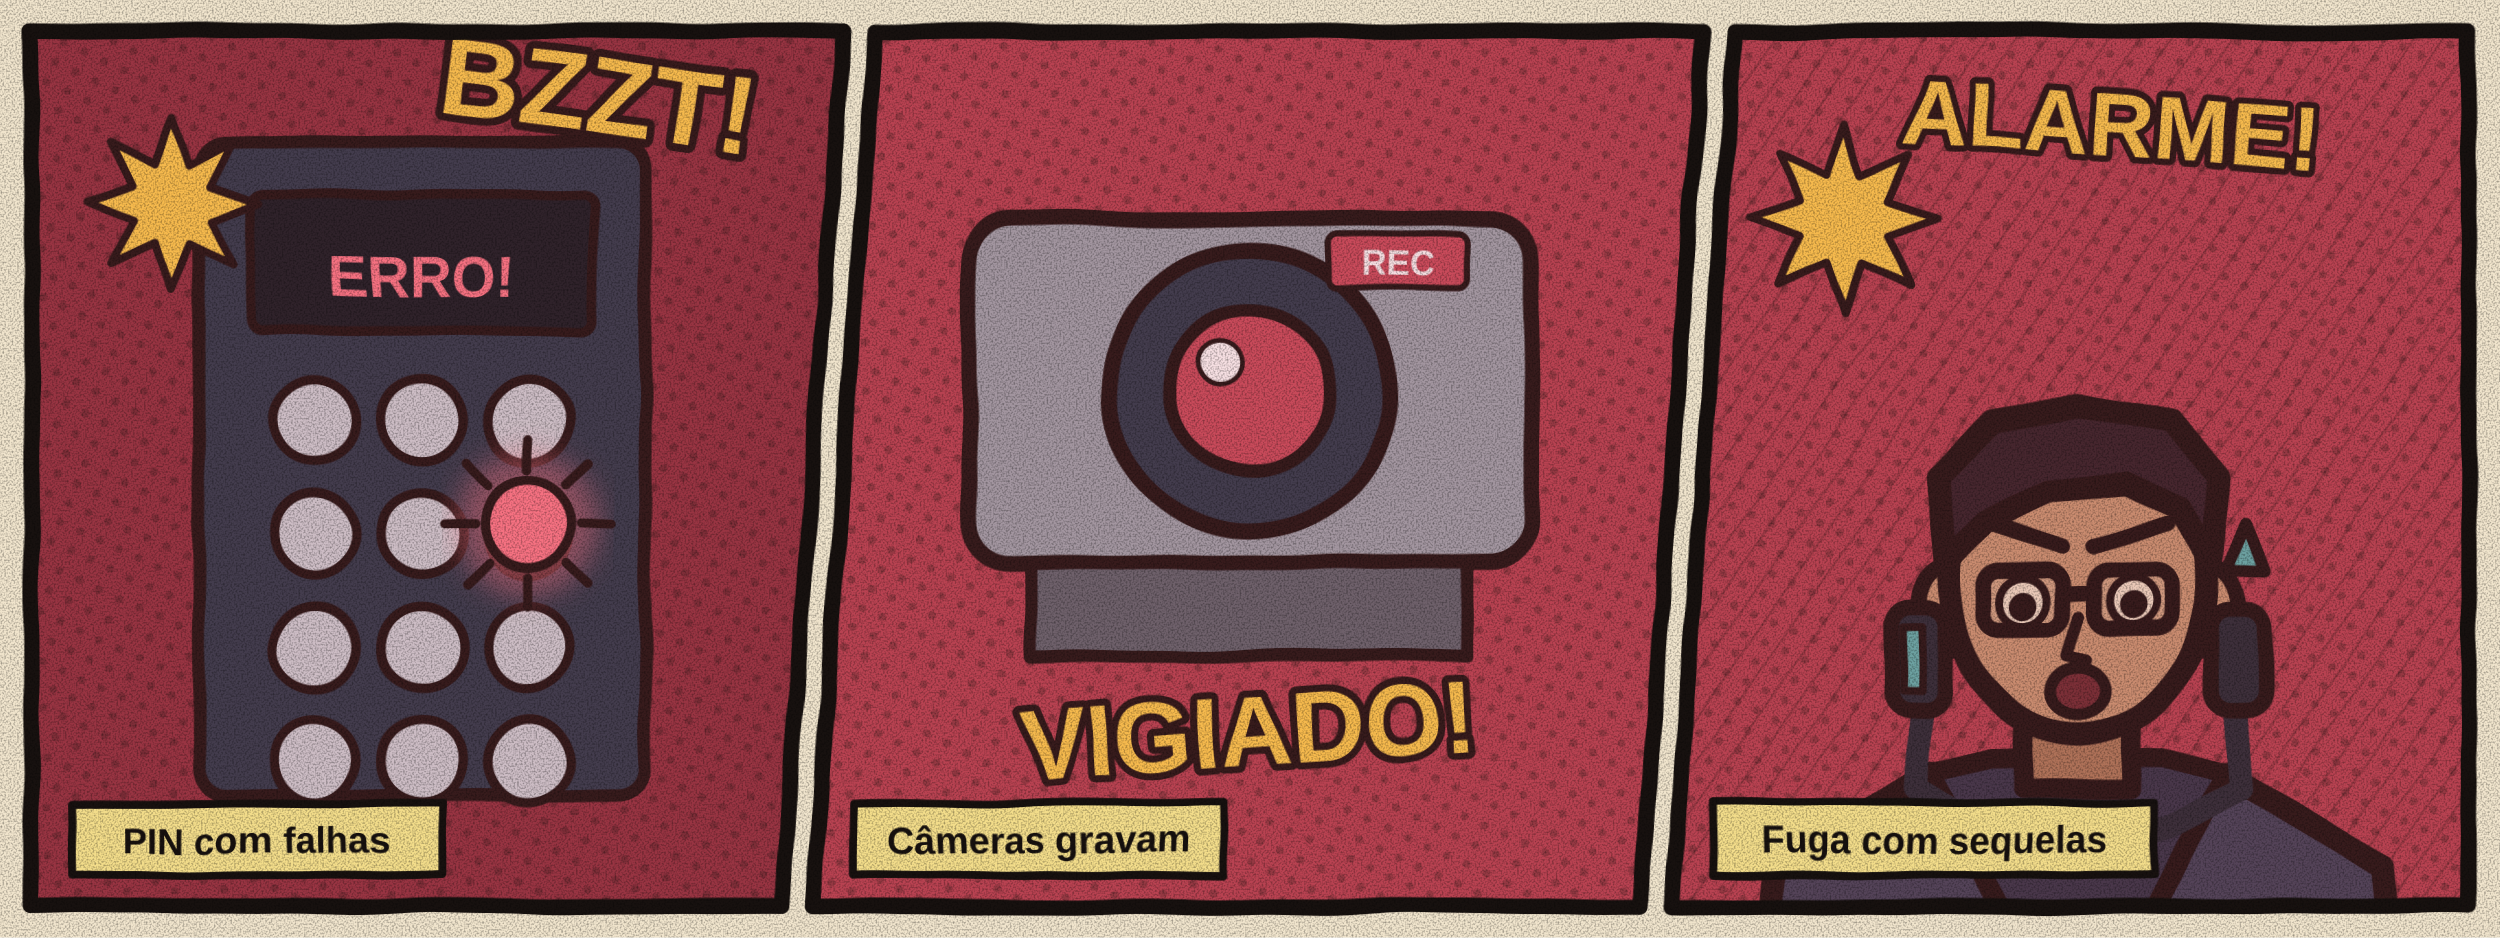
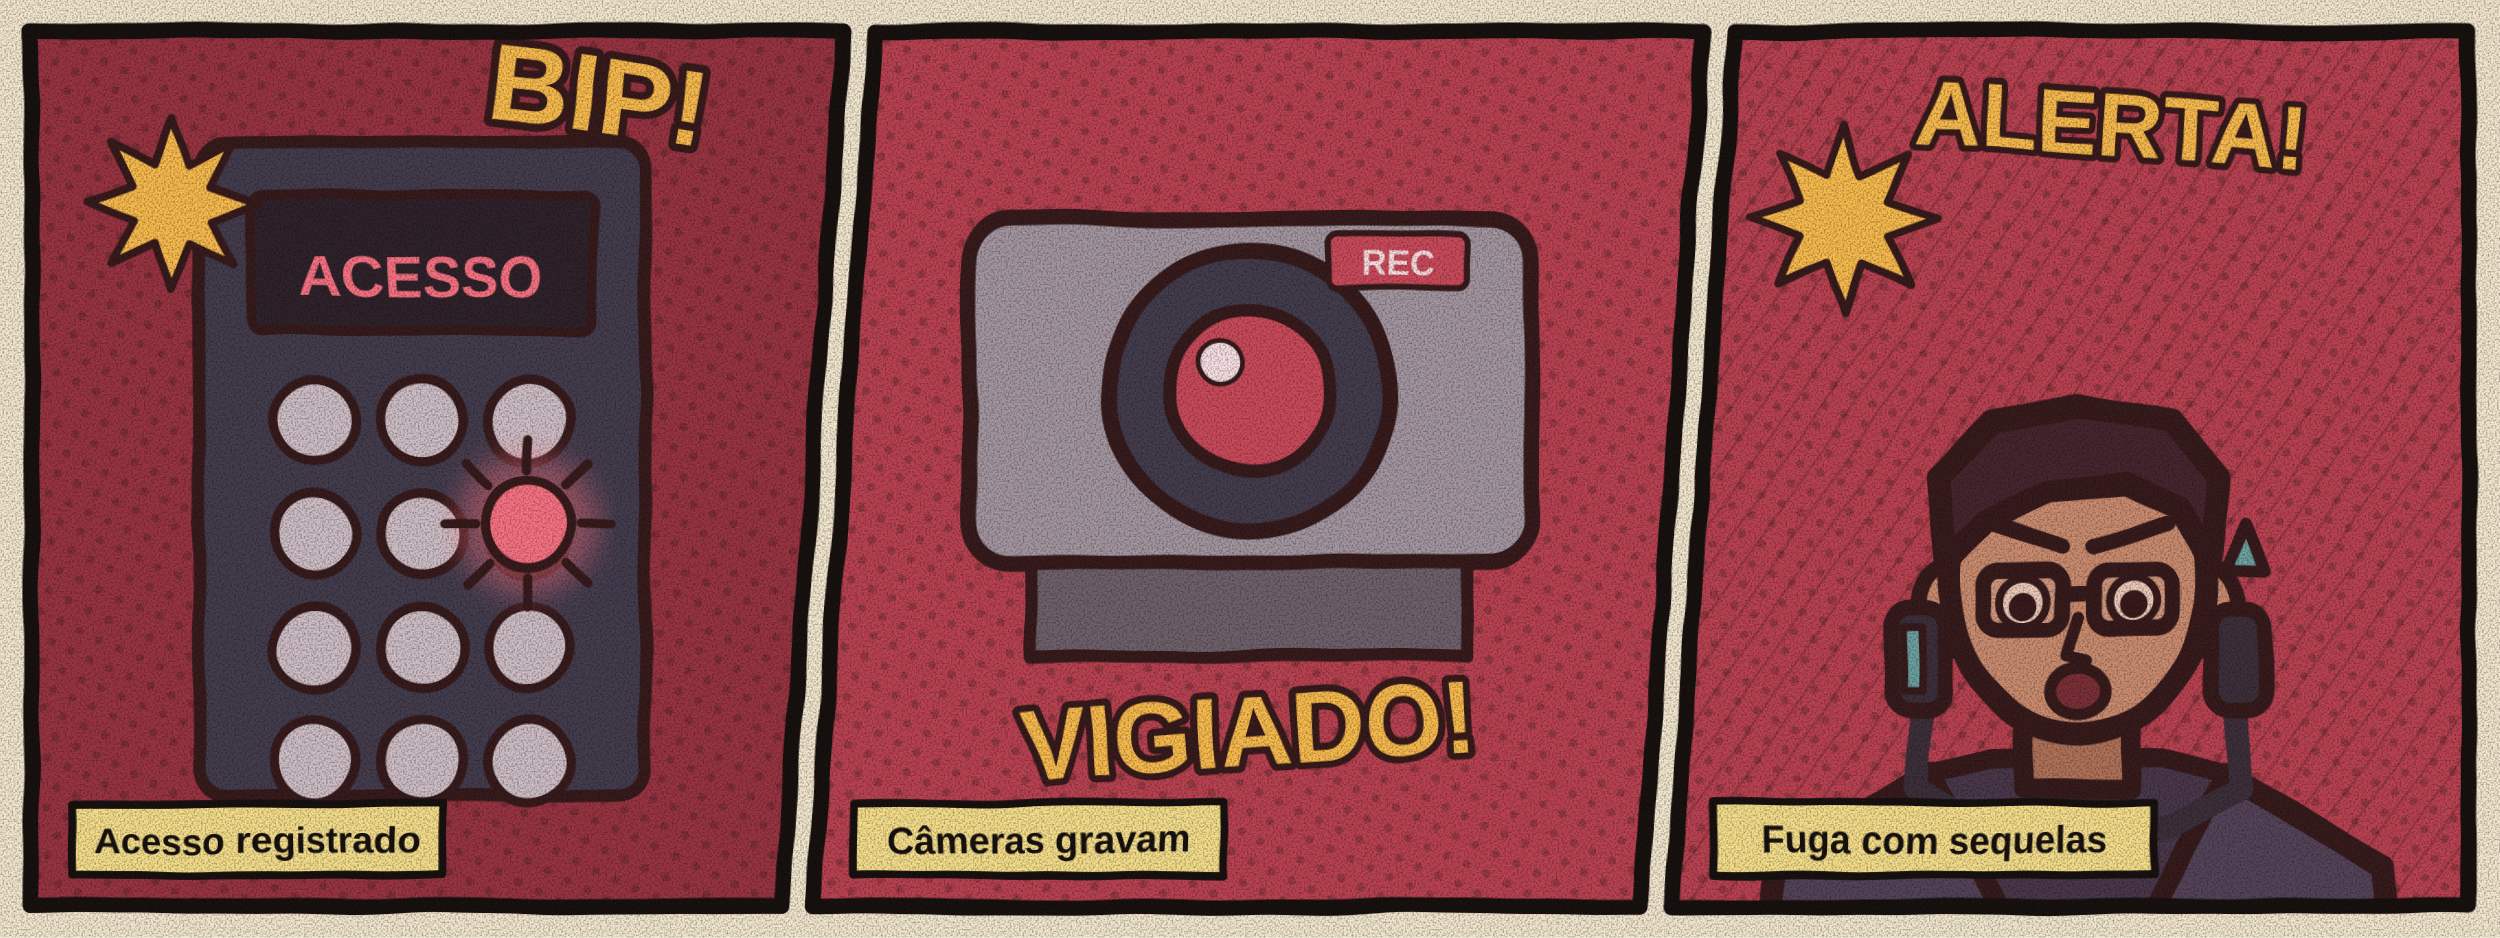
<svg xmlns="http://www.w3.org/2000/svg" viewBox="0 0 1600 600" width="1600" height="600" preserveAspectRatio="xMidYMid slice">
  <defs>
    <filter id="tinta" x="-2%" y="-2%" width="104%" height="104%">
      <feTurbulence type="fractalNoise" baseFrequency="0.012 0.018" numOctaves="2" seed="4" result="r" />
      <feDisplacementMap in="SourceGraphic" in2="r" scale="5" xChannelSelector="R" yChannelSelector="G" />
    </filter>
    <filter id="grao" x="0" y="0" width="100%" height="100%">
      <feTurbulence type="fractalNoise" baseFrequency="0.85" numOctaves="1" seed="9" result="n" />
      <feColorMatrix in="n" type="matrix" values="0 0 0 0 0  0 0 0 0 0  0 0 0 0 0  1.9 0 0 0 -0.8" />
    </filter>
    <filter id="brilho" x="-10%" y="-50%" width="120%" height="200%">
      <feGaussianBlur stdDeviation="9" />
    </filter>
    <pattern id="hachura" width="16" height="16" patternUnits="userSpaceOnUse" patternTransform="rotate(35)">
      <line x1="0" y1="0" x2="0" y2="16" stroke="#17110f" stroke-width="3" opacity=".6" />
    </pattern>
    <pattern id="tijolo" width="80" height="40" patternUnits="userSpaceOnUse">
      <rect x="0" y="0" width="80" height="20" fill="#9c4f47" stroke="#17110f" stroke-width="3" />
      <rect x="-40" y="20" width="80" height="20" fill="#8a443f" stroke="#17110f" stroke-width="3" />
      <rect x="40" y="20" width="80" height="20" fill="#a55a50" stroke="#17110f" stroke-width="3" />
    </pattern>
    <pattern id="azulejo" width="40" height="40" patternUnits="userSpaceOnUse">
      <rect width="40" height="40" fill="#e9dfc9" stroke="#17110f" stroke-width="2" opacity=".95" />
    </pattern>
    <linearGradient id="led" x1="0" x2="1">
      <stop offset="0" stop-color="#58b3b0" />
      <stop offset=".5" stop-color="#c35f86" />
      <stop offset="1" stop-color="#58b3b0" />
    </linearGradient>
    <radialGradient id="vig" cx="50%" cy="48%" r="75%">
      <stop offset="55%" stop-color="#000" stop-opacity="0" />
      <stop offset="100%" stop-color="#000" stop-opacity=".66" />
    </radialGradient>
    <radialGradient id="luz" cx="50%" cy="38%" r="55%">
      <stop offset="0" stop-color="#ffe7b0" stop-opacity=".30" />
      <stop offset="1" stop-color="#ffe7b0" stop-opacity="0" />
    </radialGradient>
  </defs>
  <defs>
    <pattern id="pontos" width="14" height="14" patternUnits="userSpaceOnUse" patternTransform="rotate(25)">
      <circle cx="7" cy="7" r="2.6" fill="#17110f" />
    </pattern>
  </defs>
  <rect width="1600" height="600" fill="#f0e4cc" />
  <g filter="url(#tinta)">
    <clipPath id="q4">
      <path d="M20 20 L540 20 L500 580 L20 580 Z" />
    </clipPath>
    <g clip-path="url(#q4)">
      <rect x="20" y="20" width="520" height="560" fill="#8e2f3d" />
      <rect x="20" y="20" width="520" height="560" fill="url(#pontos)" opacity=".28" />
      <rect x="127.0" y="91" width="286.0" height="418" rx="18" fill="#26394a" stroke="#17110f" stroke-width="8" stroke-linejoin="round" stroke-linecap="round" />
      <rect x="160.0" y="124.0" width="220" height="88.0" rx="8" fill="#0d1a20" stroke="#17110f" stroke-width="6" stroke-linejoin="round" stroke-linecap="round" />
-       <text x="270" y="190.0" font-family="Arial Black, Arial, Helvetica, sans-serif" font-size="37" font-weight="800" fill="#ff7a8a" text-anchor="middle">ERRO!</text>
+       <text x="270" y="190.0" font-family="Arial Black, Arial, Helvetica, sans-serif" font-size="37" font-weight="800" fill="#ff7a8a" text-anchor="middle">ACESSO</text>
      <circle cx="201.8" cy="269.2" r="26.4" fill="#cdd6dc" stroke="#17110f" stroke-width="6" stroke-linejoin="round" stroke-linecap="round" />
      <circle cx="270.0" cy="269.2" r="26.4" fill="#cdd6dc" stroke="#17110f" stroke-width="6" stroke-linejoin="round" stroke-linecap="round" />
      <circle cx="338.2" cy="269.2" r="26.4" fill="#cdd6dc" stroke="#17110f" stroke-width="6" stroke-linejoin="round" stroke-linecap="round" />
      <circle cx="201.8" cy="341.8" r="26.4" fill="#cdd6dc" stroke="#17110f" stroke-width="6" stroke-linejoin="round" stroke-linecap="round" />
      <circle cx="270.0" cy="341.8" r="26.4" fill="#cdd6dc" stroke="#17110f" stroke-width="6" stroke-linejoin="round" stroke-linecap="round" />
      <circle cx="338.2" cy="341.8" r="26.4" fill="#cdd6dc" stroke="#17110f" stroke-width="6" stroke-linejoin="round" stroke-linecap="round" />
      <circle cx="201.8" cy="414.4" r="26.4" fill="#cdd6dc" stroke="#17110f" stroke-width="6" stroke-linejoin="round" stroke-linecap="round" />
      <circle cx="270.0" cy="414.4" r="26.4" fill="#cdd6dc" stroke="#17110f" stroke-width="6" stroke-linejoin="round" stroke-linecap="round" />
      <circle cx="338.2" cy="414.4" r="26.4" fill="#cdd6dc" stroke="#17110f" stroke-width="6" stroke-linejoin="round" stroke-linecap="round" />
      <circle cx="201.8" cy="487.0" r="26.4" fill="#cdd6dc" stroke="#17110f" stroke-width="6" stroke-linejoin="round" stroke-linecap="round" />
      <circle cx="270.0" cy="487.0" r="26.4" fill="#cdd6dc" stroke="#17110f" stroke-width="6" stroke-linejoin="round" stroke-linecap="round" />
      <circle cx="338.2" cy="487.0" r="26.4" fill="#cdd6dc" stroke="#17110f" stroke-width="6" stroke-linejoin="round" stroke-linecap="round" />
      <circle cx="338" cy="335" r="46" fill="#ff7a8a" opacity=".45" filter="url(#brilho)" />
      <circle cx="338" cy="335" r="28" fill="#ff7a8a" stroke="#17110f" stroke-width="6" stroke-linejoin="round" stroke-linecap="round" />
      <line x1="338.0" y1="300.68" x2="338.0" y2="281.32" stroke="#17110f" stroke-width="6" stroke-linecap="round" />
      <line x1="372.32" y1="335.0" x2="391.68" y2="335.0" stroke="#17110f" stroke-width="6" stroke-linecap="round" />
      <line x1="338.0" y1="369.32" x2="338.0" y2="388.68" stroke="#17110f" stroke-width="6" stroke-linecap="round" />
      <line x1="303.68" y1="335.0" x2="284.32" y2="335.0" stroke="#17110f" stroke-width="6" stroke-linecap="round" />
      <line x1="362.96" y1="310.04" x2="377.04" y2="295.96" stroke="#17110f" stroke-width="6" stroke-linecap="round" />
      <line x1="362.96" y1="359.96" x2="377.04" y2="374.04" stroke="#17110f" stroke-width="6" stroke-linecap="round" />
      <line x1="313.04" y1="359.96" x2="298.96" y2="374.04" stroke="#17110f" stroke-width="6" stroke-linecap="round" />
      <line x1="313.04" y1="310.04" x2="298.96" y2="295.96" stroke="#17110f" stroke-width="6" stroke-linecap="round" />
      <path d="M110 75 L121 105 L149 91 L135 119 L165 130 L135 141 L149 169 L121 155 L110 185 L99 155 L71 169 L85 141 L55 130 L85 119 L71 91 L99 105 Z" fill="#ffd24a" stroke="#17110f" stroke-width="5" stroke-linejoin="round" stroke-linecap="round" />
      <g transform="rotate(8 380 85)">
-         <text x="380" y="85" font-family="Arial Black, Arial, sans-serif" font-size="70" font-weight="900" text-anchor="middle" fill="#ffd24a" stroke="#17110f" stroke-width="10" paint-order="stroke" stroke-linejoin="round">BZZT!</text>
+         <text x="380" y="85" font-family="Arial Black, Arial, sans-serif" font-size="70" font-weight="900" text-anchor="middle" fill="#ffd24a" stroke="#17110f" stroke-width="10" paint-order="stroke" stroke-linejoin="round">BIP!</text>
      </g>
      <rect x="20" y="20" width="520" height="560" fill="#c84a5a" opacity=".18" />
    </g>
    <path d="M20 20 L540 20 L500 580 L20 580 Z" fill="none" stroke="#17110f" stroke-width="10" stroke-linejoin="round" />
    <rect x="46" y="514" width="237.0" height="46" rx="0" fill="#f2dc8a" stroke="#17110f" stroke-width="5" stroke-linejoin="round" stroke-linecap="round" />
-     <text x="164.5" y="546" font-family="Arial Black, Arial, Helvetica, sans-serif" font-size="24" font-weight="800" fill="#17110f" text-anchor="middle">PIN com falhas</text>
+     <text x="164.5" y="546" font-family="Arial Black, Arial, Helvetica, sans-serif" font-size="24" font-weight="800" fill="#17110f" text-anchor="middle">Acesso registrado</text>
    <clipPath id="q5">
      <path d="M560 20 L1090 20 L1050 580 L520 580 Z" />
    </clipPath>
    <g clip-path="url(#q5)">
      <rect x="520" y="20" width="570" height="560" fill="#b5414f" />
      <rect x="520" y="20" width="570" height="560" fill="url(#pontos)" opacity=".28" />
      <rect x="620" y="140" width="360" height="220" rx="26" fill="#9aa6ae" stroke="#17110f" stroke-width="10" stroke-linejoin="round" stroke-linecap="round" />
      <circle cx="800" cy="250" r="90" fill="#26394a" stroke="#17110f" stroke-width="10" stroke-linejoin="round" stroke-linecap="round" />
      <circle cx="800" cy="250" r="52" fill="#c84a5a" stroke="#17110f" stroke-width="8" stroke-linejoin="round" stroke-linecap="round" />
      <circle cx="780" cy="232" r="14" fill="#fff" stroke="#17110f" stroke-width="3" stroke-linejoin="round" stroke-linecap="round" />
      <rect x="660" y="360" width="280" height="60" rx="0" fill="#5a656e" stroke="#17110f" stroke-width="8" stroke-linejoin="round" stroke-linecap="round" />
      <rect x="850" y="150" width="90" height="34" rx="6" fill="#c84a5a" stroke="#17110f" stroke-width="4" stroke-linejoin="round" stroke-linecap="round" />
      <text x="895" y="176" font-family="Arial Black, Arial, Helvetica, sans-serif" font-size="22" font-weight="800" fill="#fff" text-anchor="middle">REC</text>
      <g transform="rotate(-4 800 490)">
        <text x="800" y="490" font-family="Arial Black, Arial, sans-serif" font-size="64" font-weight="900" text-anchor="middle" fill="#ffd24a" stroke="#17110f" stroke-width="9" paint-order="stroke" stroke-linejoin="round">VIGIADO!</text>
      </g>
      <rect x="520" y="20" width="570" height="560" fill="#c84a5a" opacity=".18" />
    </g>
    <path d="M560 20 L1090 20 L1050 580 L520 580 Z" fill="none" stroke="#17110f" stroke-width="10" stroke-linejoin="round" />
    <rect x="546" y="514" width="237.0" height="46" rx="0" fill="#f2dc8a" stroke="#17110f" stroke-width="5" stroke-linejoin="round" stroke-linecap="round" />
    <text x="664.5" y="546" font-family="Arial Black, Arial, Helvetica, sans-serif" font-size="24" font-weight="800" fill="#17110f" text-anchor="middle">Câmeras gravam</text>
    <clipPath id="q6">
      <path d="M1110 20 L1580 20 L1580 580 L1070 580 Z" />
    </clipPath>
    <g clip-path="url(#q6)">
      <rect x="1070" y="20" width="510" height="560" fill="#b5414f" />
      <rect x="1070" y="20" width="510" height="560" fill="url(#pontos)" opacity=".28" />
      <rect x="1070" y="20" width="520" height="560" fill="url(#hachura)" opacity=".4" />
      <g transform="translate(1330 410) scale(2.5) translate(-100 -100)">
        <path d="M18 196 L22 158 L62 134 L138 134 L178 158 L182 196 Z" fill="#3b4258" stroke="#17110f" stroke-width="6" stroke-linejoin="round" stroke-linecap="round" />
        <path d="M62 134 L80 168 L100 176 L120 168 L138 134 L122 130 L78 130 Z" fill="#2d3347" stroke="#17110f" stroke-width="5" stroke-linejoin="round" stroke-linecap="round" />
        <rect x="86" y="108" width="28" height="30" rx="0" fill="#a87a58" stroke="#17110f" stroke-width="5" stroke-linejoin="round" stroke-linecap="round" />
        <ellipse cx="66" cy="92" rx="7" ry="11" fill="#c99a74" stroke="#17110f" stroke-width="4" stroke-linejoin="round" stroke-linecap="round" />
        <ellipse cx="134" cy="92" rx="7" ry="11" fill="#c99a74" stroke="#17110f" stroke-width="4" stroke-linejoin="round" stroke-linecap="round" />
        <ellipse cx="100" cy="84" rx="33" ry="40" fill="#c99a74" stroke="#17110f" stroke-width="6" stroke-linejoin="round" stroke-linecap="round" />
        <path d="M66 80 L64 58 L78 44 L100 40 L124 44 L136 58 L134 80 L126 66 L112 60 L92 62 L76 70 Z" fill="#2a1f24" stroke="#17110f" stroke-width="6" stroke-linejoin="round" stroke-linecap="round" />
        <path d="M62 98 L58 138 L76 148 L100 154 L124 148 L142 138 L138 98" fill="none" stroke="#1f2a33" stroke-width="6" stroke-linecap="round" stroke-linejoin="round" />
        <rect x="52" y="92" width="14" height="26" rx="5" fill="#1f2a33" stroke="#17110f" stroke-width="4" stroke-linejoin="round" stroke-linecap="round" />
        <rect x="134" y="92" width="14" height="26" rx="5" fill="#1f2a33" stroke="#17110f" stroke-width="4" stroke-linejoin="round" stroke-linecap="round" />
        <rect x="55" y="97" width="5" height="16" rx="0" fill="#58b3b0" stroke="#17110f" stroke-width="2" stroke-linejoin="round" stroke-linecap="round" />
        <rect x="76" y="82" width="20" height="15" rx="4" fill="#e6d5b8" stroke="#17110f" stroke-width="4" stroke-linejoin="round" stroke-linecap="round" fill-opacity=".25" />
        <rect x="104" y="82" width="20" height="15" rx="4" fill="#e6d5b8" stroke="#17110f" stroke-width="4" stroke-linejoin="round" stroke-linecap="round" fill-opacity=".25" />
        <line x1="96" y1="88" x2="104" y2="88" stroke="#17110f" stroke-width="4" stroke-linecap="round" />
        <circle cx="86" cy="90" r="6" fill="#f0e4cc" stroke="#17110f" stroke-width="2" stroke-linejoin="round" stroke-linecap="round" />
        <circle cx="114" cy="90" r="6" fill="#f0e4cc" stroke="#17110f" stroke-width="2" stroke-linejoin="round" stroke-linecap="round" />
        <circle cx="86" cy="91" r="3" fill="#17110f" stroke="#17110f" stroke-width="1" stroke-linejoin="round" stroke-linecap="round" />
        <circle cx="114" cy="91" r="3" fill="#17110f" stroke="#17110f" stroke-width="1" stroke-linejoin="round" stroke-linecap="round" />
        <path d="M77 70 L96 76" fill="none" stroke="#17110f" stroke-width="4" stroke-linecap="round" stroke-linejoin="round" />
        <path d="M104 76 L123 70" fill="none" stroke="#17110f" stroke-width="4" stroke-linecap="round" stroke-linejoin="round" />
        <ellipse cx="100" cy="113" rx="7" ry="6" fill="#6a2a30" stroke="#17110f" stroke-width="3" stroke-linejoin="round" stroke-linecap="round" />
        <path d="M143 70 L148 82 L138 82 Z" fill="#58b3b0" stroke="#17110f" stroke-width="3" stroke-linejoin="round" stroke-linecap="round" />
        <path d="M100 94 L97 104 L102 105" fill="none" stroke="#17110f" stroke-width="3" stroke-linecap="round" stroke-linejoin="round" />
      </g>
      <path d="M1180 80 L1191 112 L1222 98 L1208 129 L1240 140 L1208 151 L1222 182 L1191 168 L1180 200 L1169 168 L1138 182 L1152 151 L1120 140 L1152 129 L1138 98 L1169 112 Z" fill="#ffd24a" stroke="#17110f" stroke-width="5" stroke-linejoin="round" stroke-linecap="round" />
      <g transform="rotate(4 1350 100)">
-         <text x="1350" y="100" font-family="Arial Black, Arial, sans-serif" font-size="58" font-weight="900" text-anchor="middle" fill="#ffd24a" stroke="#17110f" stroke-width="8" paint-order="stroke" stroke-linejoin="round">ALARME!</text>
+         <text x="1350" y="100" font-family="Arial Black, Arial, sans-serif" font-size="58" font-weight="900" text-anchor="middle" fill="#ffd24a" stroke="#17110f" stroke-width="8" paint-order="stroke" stroke-linejoin="round">ALERTA!</text>
      </g>
      <rect x="1070" y="20" width="510" height="560" fill="#c84a5a" opacity=".18" />
    </g>
    <path d="M1110 20 L1580 20 L1580 580 L1070 580 Z" fill="none" stroke="#17110f" stroke-width="10" stroke-linejoin="round" />
    <rect x="1096" y="514" width="283.5" height="46" rx="0" fill="#f2dc8a" stroke="#17110f" stroke-width="5" stroke-linejoin="round" stroke-linecap="round" />
    <text x="1237.75" y="546" font-family="Arial Black, Arial, Helvetica, sans-serif" font-size="24" font-weight="800" fill="#17110f" text-anchor="middle">Fuga com sequelas</text>
  </g>
  <rect width="1600" height="600" filter="url(#grao)" opacity=".45" />
</svg>
